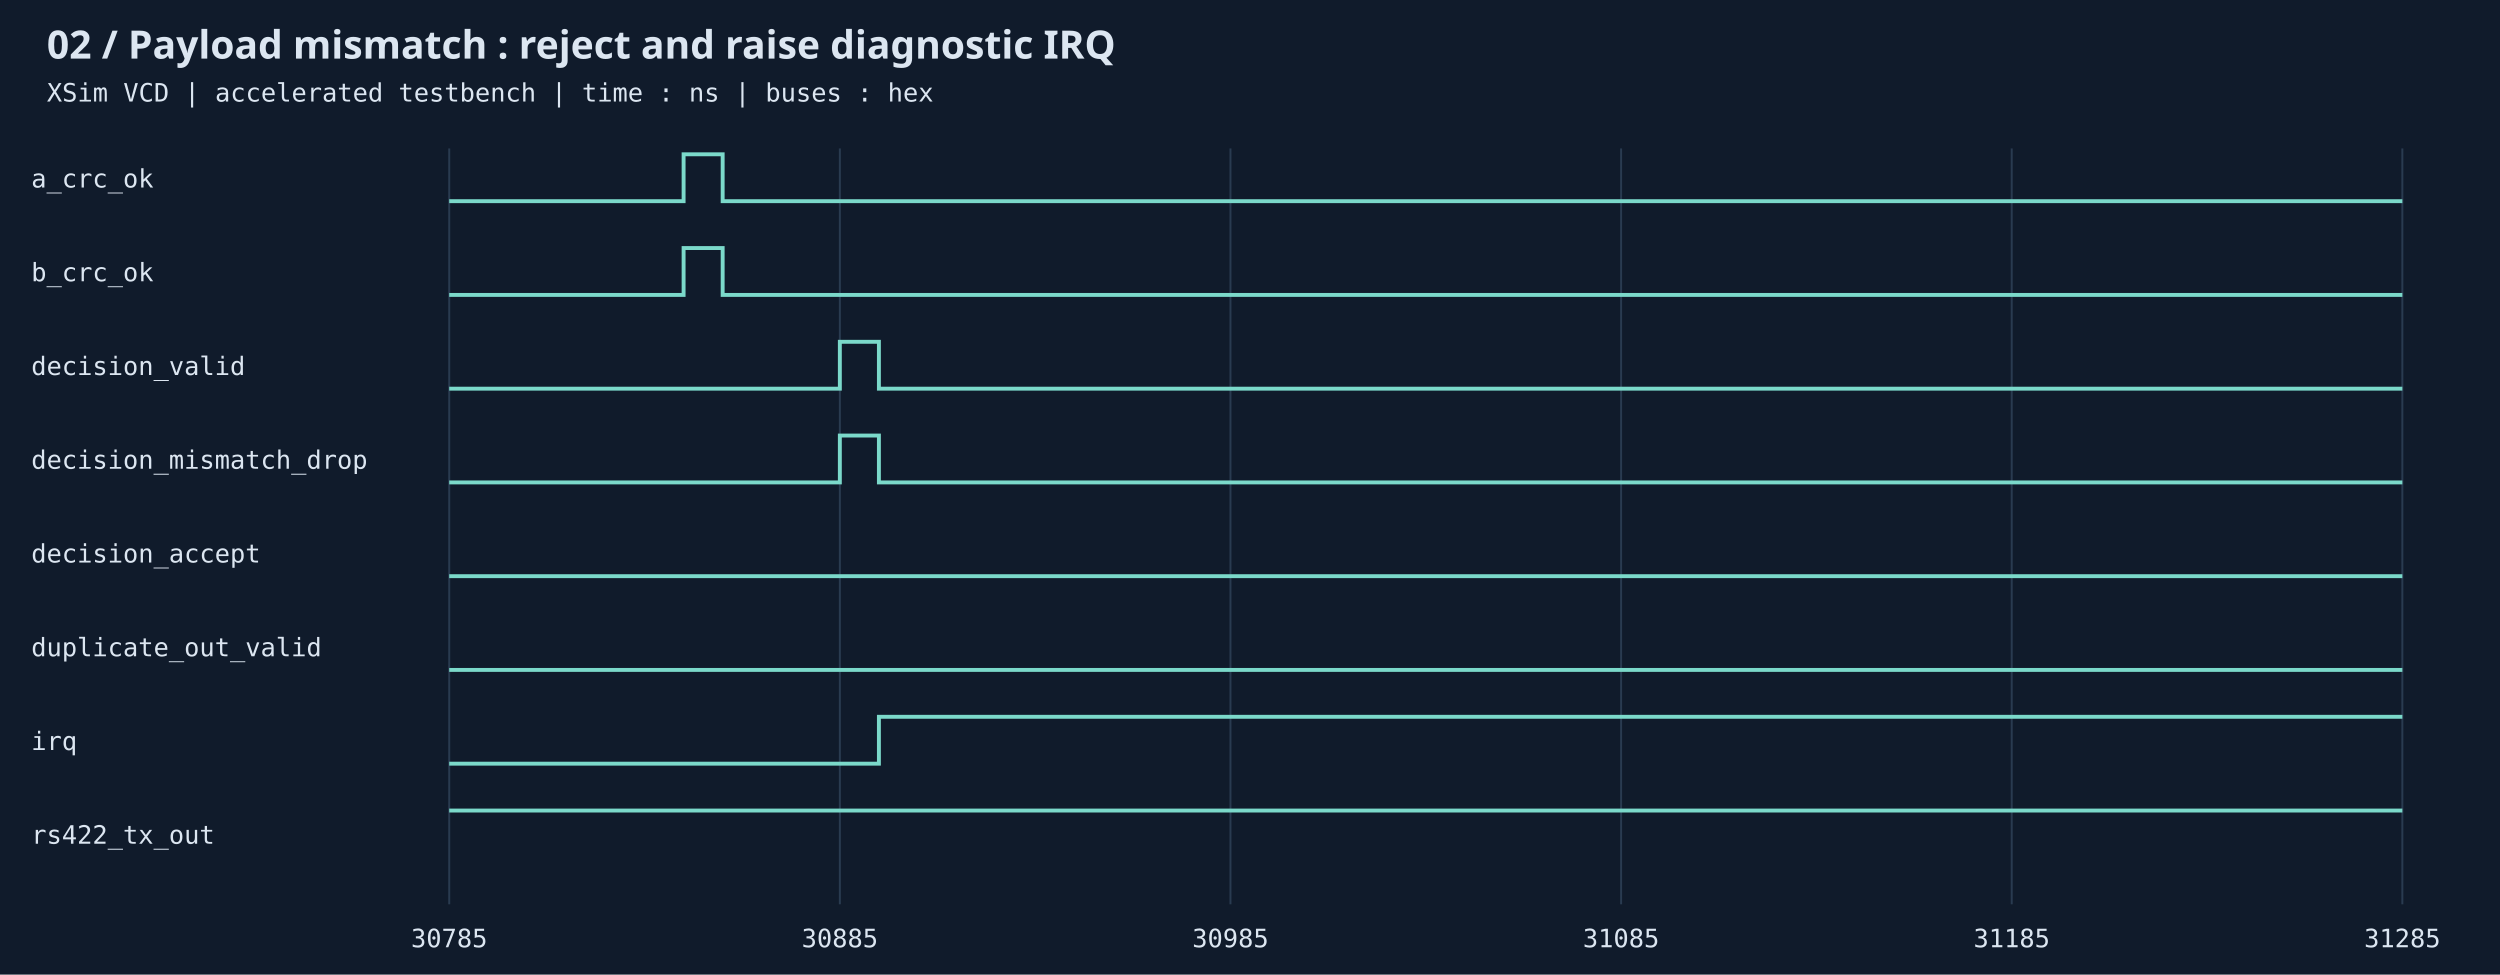
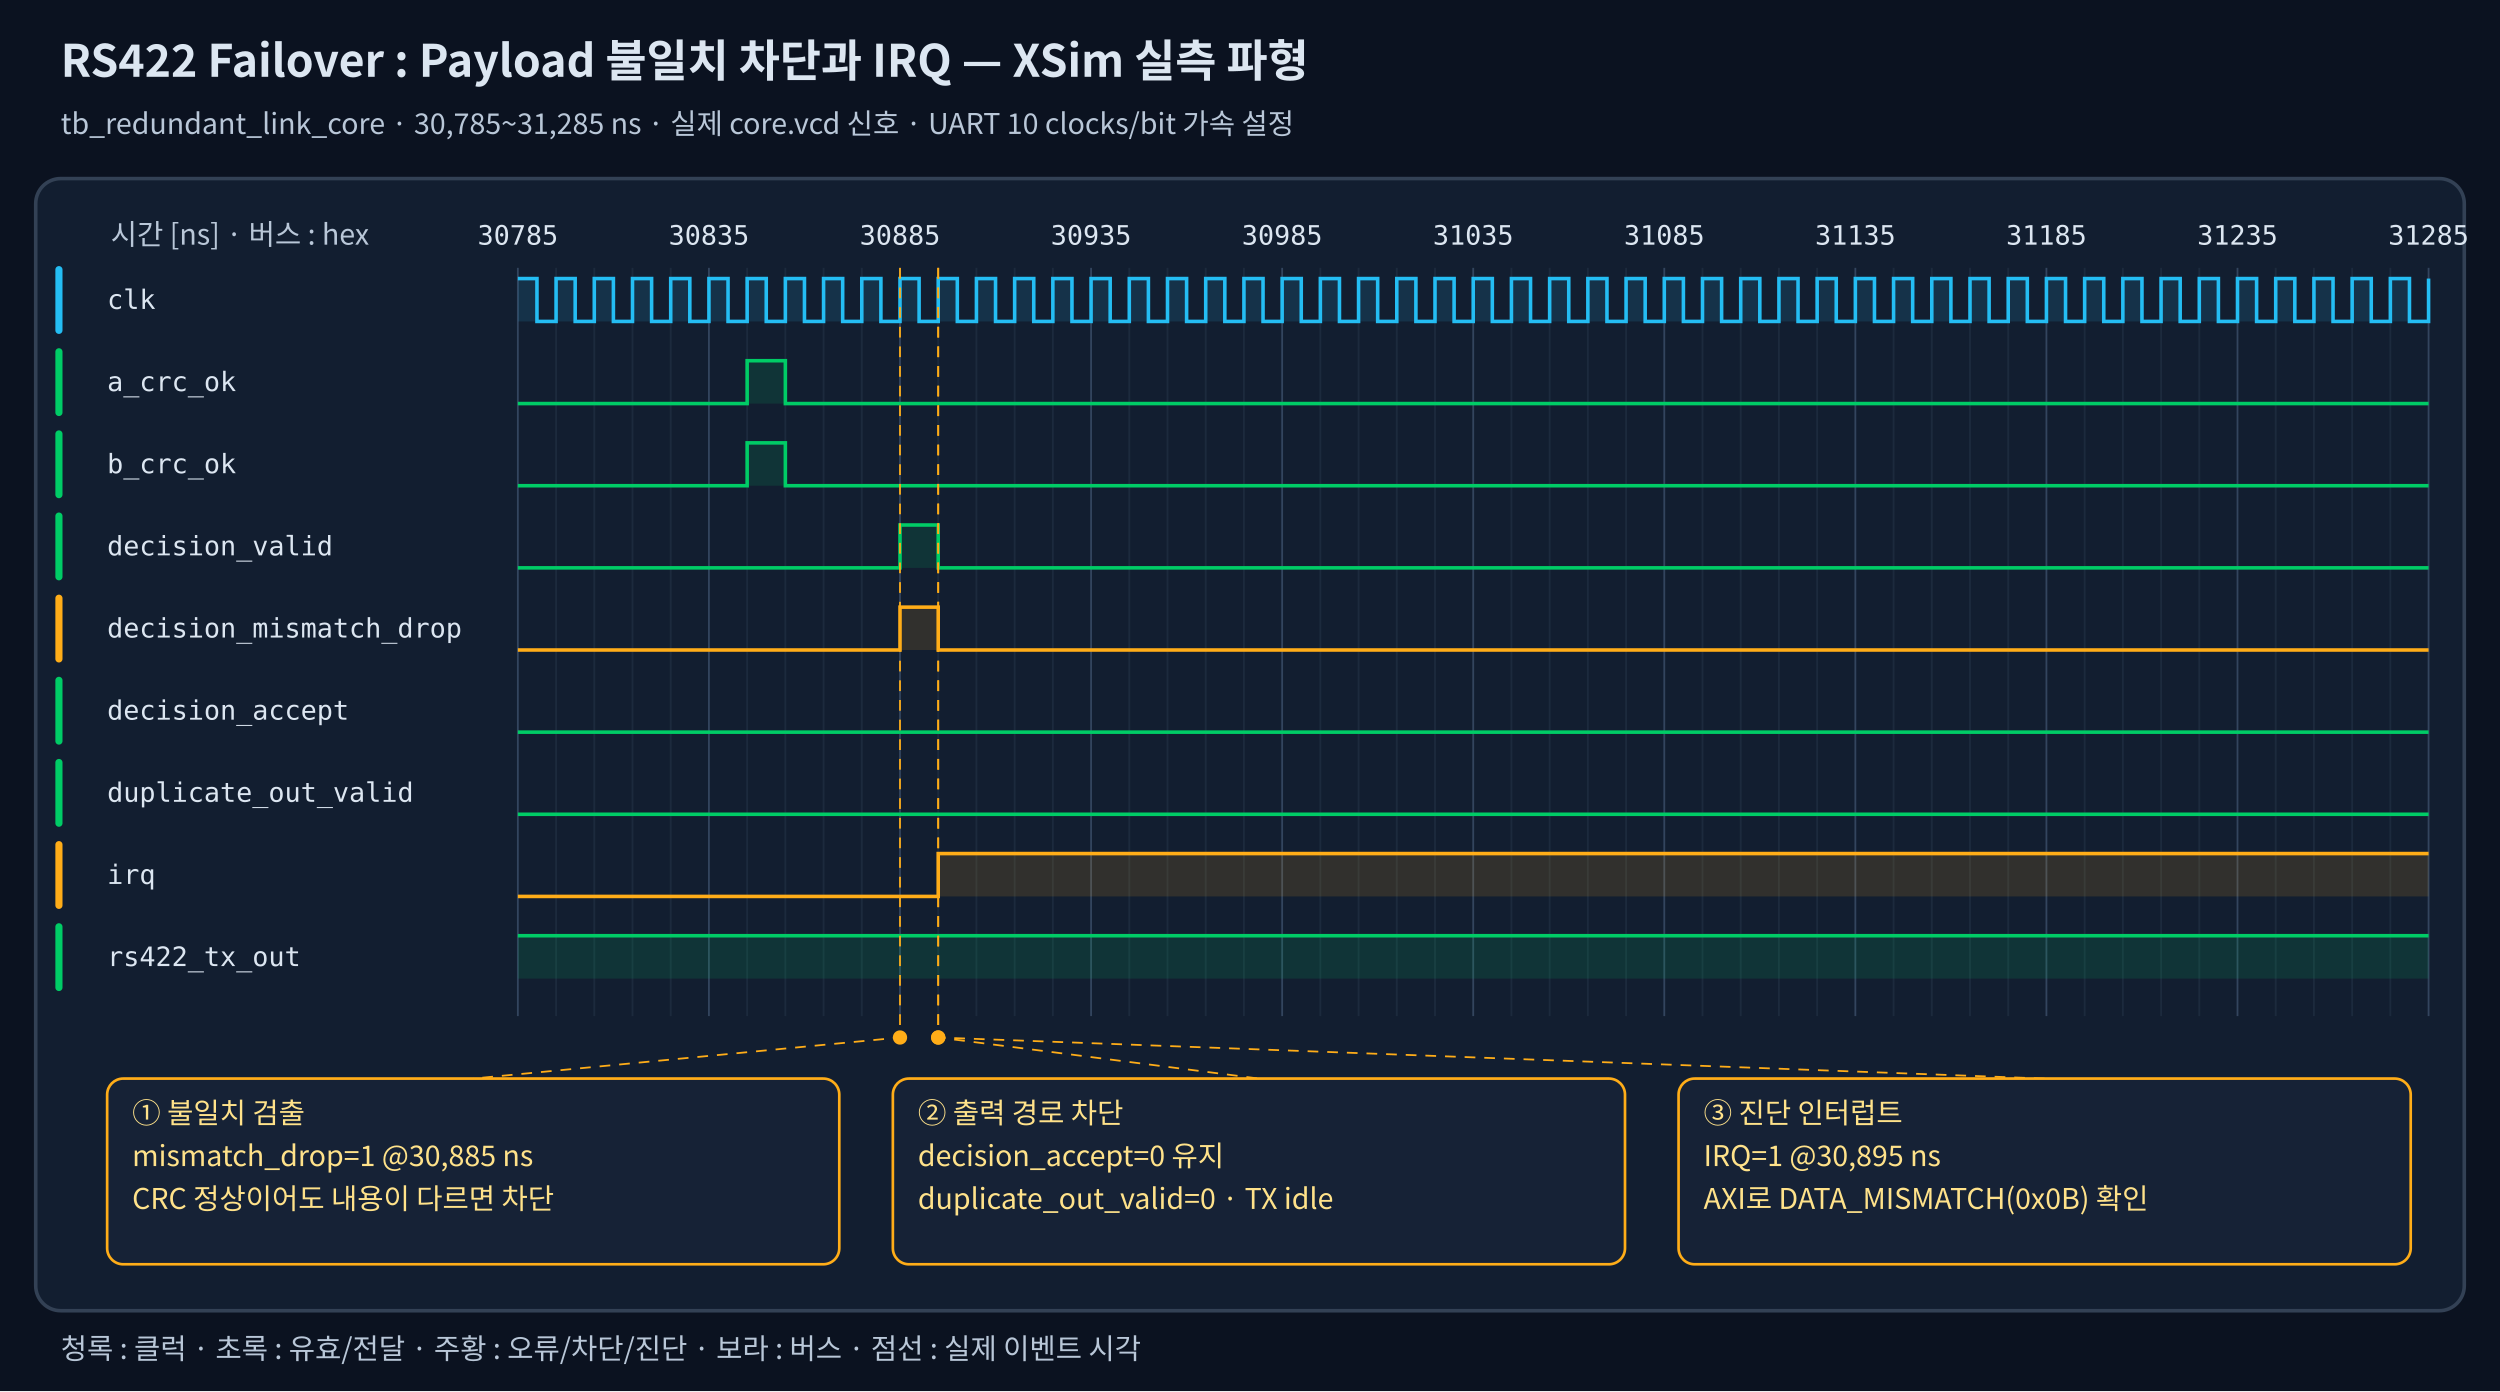
- <svg xmlns="http://www.w3.org/2000/svg" width="1280" height="499" viewBox="0 0 1280 499">
-   <rect width="100%" height="100%" fill="#101b2b" />
-   <style>text{font-family:monospace;fill:#dce6f1;font-size:13px}.title{font-family:sans-serif;font-size:20px;font-weight:bold}</style>
-   <text x="24" y="30" class="title">02 / Payload mismatch : reject and raise diagnostic IRQ</text>
-   <text x="24" y="52">XSim VCD | accelerated testbench | time : ns | buses : hex</text>
-   <path d="M230.0,76 V463" stroke="#293b50" />
-   <text x="230.0" y="485" text-anchor="middle">30785</text>
-   <path d="M430.0,76 V463" stroke="#293b50" />
-   <text x="430.0" y="485" text-anchor="middle">30885</text>
-   <path d="M630.0,76 V463" stroke="#293b50" />
-   <text x="630.0" y="485" text-anchor="middle">30985</text>
-   <path d="M830.0,76 V463" stroke="#293b50" />
-   <text x="830.0" y="485" text-anchor="middle">31085</text>
-   <path d="M1030.0,76 V463" stroke="#293b50" />
-   <text x="1030.0" y="485" text-anchor="middle">31185</text>
-   <path d="M1230.0,76 V463" stroke="#293b50" />
-   <text x="1230.0" y="485" text-anchor="middle">31285</text>
-   <text x="16" y="96">a_crc_ok</text>
-   <path d="M230.00,103H350.00V79H370.00V103H1230.00V103" fill="none" stroke="#7bd9ca" stroke-width="2" />
-   <text x="16" y="144">b_crc_ok</text>
-   <path d="M230.00,151H350.00V127H370.00V151H1230.00V151" fill="none" stroke="#7bd9ca" stroke-width="2" />
-   <text x="16" y="192">decision_valid</text>
-   <path d="M230.00,199H430.00V175H450.00V199H1230.00V199" fill="none" stroke="#7bd9ca" stroke-width="2" />
-   <text x="16" y="240">decision_mismatch_drop</text>
-   <path d="M230.00,247H430.00V223H450.00V247H1230.00V247" fill="none" stroke="#7bd9ca" stroke-width="2" />
-   <text x="16" y="288">decision_accept</text>
-   <path d="M230.00,295H1230.00V295" fill="none" stroke="#7bd9ca" stroke-width="2" />
-   <text x="16" y="336">duplicate_out_valid</text>
-   <path d="M230.00,343H1230.00V343" fill="none" stroke="#7bd9ca" stroke-width="2" />
-   <text x="16" y="384">irq</text>
-   <path d="M230.00,391H450.00V367H1230.00V367" fill="none" stroke="#7bd9ca" stroke-width="2" />
-   <text x="16" y="432">rs422_tx_out</text>
-   <path d="M230.00,415H1230.00V415" fill="none" stroke="#7bd9ca" stroke-width="2" />
+ <svg xmlns="http://www.w3.org/2000/svg" width="1400" height="779" viewBox="0 0 1400 779">
+   <rect width="100%" height="100%" fill="#0b1220" />
+   <style>text{font-family:"DejaVu Sans Mono",monospace;fill:#dce6f1;font-size:15px}.title,.note,.sub{font-family:"Noto Sans CJK KR",sans-serif}.title{font-size:25px;font-weight:bold}.note{fill:#ffe28a;font-size:16px}.sub{font-size:16px;fill:#b9c7d8}</style>
+   <text x="34" y="43" class="title">RS422 Failover : Payload 불일치 차단과 IRQ — XSim 실측 파형</text>
+   <text x="34" y="75" class="sub">tb_redundant_link_core · 30,785~31,285 ns · 실제 core.vcd 신호 · UART 10 clocks/bit 가속 설정</text>
+   <rect x="20" y="100" width="1360" height="634" rx="14" fill="#121e30" stroke="#334155" stroke-width="2" />
+   <text x="62" y="137" class="sub">시간 [ns] · 버스 : hex</text>
+   <path d="M290.0,150 V569" stroke="#33455e" />
+   <text x="290.0" y="137" text-anchor="middle">30785</text>
+   <path d="M311.4,150 V569" stroke="#1c2a3d" />
+   <path d="M332.8,150 V569" stroke="#1c2a3d" />
+   <path d="M354.2,150 V569" stroke="#1c2a3d" />
+   <path d="M375.6,150 V569" stroke="#1c2a3d" />
+   <path d="M397.0,150 V569" stroke="#33455e" />
+   <text x="397.0" y="137" text-anchor="middle">30835</text>
+   <path d="M418.4,150 V569" stroke="#1c2a3d" />
+   <path d="M439.8,150 V569" stroke="#1c2a3d" />
+   <path d="M461.2,150 V569" stroke="#1c2a3d" />
+   <path d="M482.6,150 V569" stroke="#1c2a3d" />
+   <path d="M504.0,150 V569" stroke="#33455e" />
+   <text x="504.0" y="137" text-anchor="middle">30885</text>
+   <path d="M525.4,150 V569" stroke="#1c2a3d" />
+   <path d="M546.8,150 V569" stroke="#1c2a3d" />
+   <path d="M568.2,150 V569" stroke="#1c2a3d" />
+   <path d="M589.6,150 V569" stroke="#1c2a3d" />
+   <path d="M611.0,150 V569" stroke="#33455e" />
+   <text x="611.0" y="137" text-anchor="middle">30935</text>
+   <path d="M632.4,150 V569" stroke="#1c2a3d" />
+   <path d="M653.8,150 V569" stroke="#1c2a3d" />
+   <path d="M675.2,150 V569" stroke="#1c2a3d" />
+   <path d="M696.6,150 V569" stroke="#1c2a3d" />
+   <path d="M718.0,150 V569" stroke="#33455e" />
+   <text x="718.0" y="137" text-anchor="middle">30985</text>
+   <path d="M739.4,150 V569" stroke="#1c2a3d" />
+   <path d="M760.8,150 V569" stroke="#1c2a3d" />
+   <path d="M782.2,150 V569" stroke="#1c2a3d" />
+   <path d="M803.6,150 V569" stroke="#1c2a3d" />
+   <path d="M825.0,150 V569" stroke="#33455e" />
+   <text x="825.0" y="137" text-anchor="middle">31035</text>
+   <path d="M846.4,150 V569" stroke="#1c2a3d" />
+   <path d="M867.8,150 V569" stroke="#1c2a3d" />
+   <path d="M889.2,150 V569" stroke="#1c2a3d" />
+   <path d="M910.6,150 V569" stroke="#1c2a3d" />
+   <path d="M932.0,150 V569" stroke="#33455e" />
+   <text x="932.0" y="137" text-anchor="middle">31085</text>
+   <path d="M953.4,150 V569" stroke="#1c2a3d" />
+   <path d="M974.8,150 V569" stroke="#1c2a3d" />
+   <path d="M996.2,150 V569" stroke="#1c2a3d" />
+   <path d="M1017.6,150 V569" stroke="#1c2a3d" />
+   <path d="M1039.0,150 V569" stroke="#33455e" />
+   <text x="1039.0" y="137" text-anchor="middle">31135</text>
+   <path d="M1060.4,150 V569" stroke="#1c2a3d" />
+   <path d="M1081.8,150 V569" stroke="#1c2a3d" />
+   <path d="M1103.2,150 V569" stroke="#1c2a3d" />
+   <path d="M1124.6,150 V569" stroke="#1c2a3d" />
+   <path d="M1146.0,150 V569" stroke="#33455e" />
+   <text x="1146.0" y="137" text-anchor="middle">31185</text>
+   <path d="M1167.4,150 V569" stroke="#1c2a3d" />
+   <path d="M1188.8,150 V569" stroke="#1c2a3d" />
+   <path d="M1210.2,150 V569" stroke="#1c2a3d" />
+   <path d="M1231.6,150 V569" stroke="#1c2a3d" />
+   <path d="M1253.0,150 V569" stroke="#33455e" />
+   <text x="1253.0" y="137" text-anchor="middle">31235</text>
+   <path d="M1274.4,150 V569" stroke="#1c2a3d" />
+   <path d="M1295.8,150 V569" stroke="#1c2a3d" />
+   <path d="M1317.2,150 V569" stroke="#1c2a3d" />
+   <path d="M1338.6,150 V569" stroke="#1c2a3d" />
+   <path d="M1360.0,150 V569" stroke="#33455e" />
+   <text x="1360.0" y="137" text-anchor="middle">31285</text>
+   <path d="M33,151 V185" stroke="#24bdf3" stroke-width="4" stroke-linecap="round" />
+   <text x="60" y="173">clk</text>
+   <rect x="290.0" y="156" width="10.7" height="24" fill="#24bdf3" opacity="0.13" />
+   <rect x="311.4" y="156" width="10.7" height="24" fill="#24bdf3" opacity="0.13" />
+   <rect x="332.8" y="156" width="10.7" height="24" fill="#24bdf3" opacity="0.13" />
+   <rect x="354.2" y="156" width="10.7" height="24" fill="#24bdf3" opacity="0.13" />
+   <rect x="375.6" y="156" width="10.7" height="24" fill="#24bdf3" opacity="0.13" />
+   <rect x="397.0" y="156" width="10.7" height="24" fill="#24bdf3" opacity="0.13" />
+   <rect x="418.4" y="156" width="10.7" height="24" fill="#24bdf3" opacity="0.13" />
+   <rect x="439.8" y="156" width="10.7" height="24" fill="#24bdf3" opacity="0.13" />
+   <rect x="461.2" y="156" width="10.7" height="24" fill="#24bdf3" opacity="0.13" />
+   <rect x="482.6" y="156" width="10.7" height="24" fill="#24bdf3" opacity="0.13" />
+   <rect x="504.0" y="156" width="10.7" height="24" fill="#24bdf3" opacity="0.13" />
+   <rect x="525.4" y="156" width="10.7" height="24" fill="#24bdf3" opacity="0.13" />
+   <rect x="546.8" y="156" width="10.7" height="24" fill="#24bdf3" opacity="0.13" />
+   <rect x="568.2" y="156" width="10.7" height="24" fill="#24bdf3" opacity="0.13" />
+   <rect x="589.6" y="156" width="10.7" height="24" fill="#24bdf3" opacity="0.13" />
+   <rect x="611.0" y="156" width="10.7" height="24" fill="#24bdf3" opacity="0.13" />
+   <rect x="632.4" y="156" width="10.7" height="24" fill="#24bdf3" opacity="0.13" />
+   <rect x="653.8" y="156" width="10.7" height="24" fill="#24bdf3" opacity="0.13" />
+   <rect x="675.2" y="156" width="10.7" height="24" fill="#24bdf3" opacity="0.13" />
+   <rect x="696.6" y="156" width="10.7" height="24" fill="#24bdf3" opacity="0.13" />
+   <rect x="718.0" y="156" width="10.7" height="24" fill="#24bdf3" opacity="0.13" />
+   <rect x="739.4" y="156" width="10.7" height="24" fill="#24bdf3" opacity="0.13" />
+   <rect x="760.8" y="156" width="10.7" height="24" fill="#24bdf3" opacity="0.13" />
+   <rect x="782.2" y="156" width="10.7" height="24" fill="#24bdf3" opacity="0.13" />
+   <rect x="803.6" y="156" width="10.7" height="24" fill="#24bdf3" opacity="0.13" />
+   <rect x="825.0" y="156" width="10.7" height="24" fill="#24bdf3" opacity="0.13" />
+   <rect x="846.4" y="156" width="10.7" height="24" fill="#24bdf3" opacity="0.13" />
+   <rect x="867.8" y="156" width="10.7" height="24" fill="#24bdf3" opacity="0.13" />
+   <rect x="889.2" y="156" width="10.7" height="24" fill="#24bdf3" opacity="0.13" />
+   <rect x="910.6" y="156" width="10.7" height="24" fill="#24bdf3" opacity="0.13" />
+   <rect x="932.0" y="156" width="10.7" height="24" fill="#24bdf3" opacity="0.13" />
+   <rect x="953.4" y="156" width="10.7" height="24" fill="#24bdf3" opacity="0.13" />
+   <rect x="974.8" y="156" width="10.7" height="24" fill="#24bdf3" opacity="0.13" />
+   <rect x="996.2" y="156" width="10.7" height="24" fill="#24bdf3" opacity="0.13" />
+   <rect x="1017.6" y="156" width="10.7" height="24" fill="#24bdf3" opacity="0.13" />
+   <rect x="1039.0" y="156" width="10.7" height="24" fill="#24bdf3" opacity="0.13" />
+   <rect x="1060.4" y="156" width="10.7" height="24" fill="#24bdf3" opacity="0.13" />
+   <rect x="1081.8" y="156" width="10.7" height="24" fill="#24bdf3" opacity="0.13" />
+   <rect x="1103.2" y="156" width="10.7" height="24" fill="#24bdf3" opacity="0.13" />
+   <rect x="1124.6" y="156" width="10.7" height="24" fill="#24bdf3" opacity="0.13" />
+   <rect x="1146.0" y="156" width="10.7" height="24" fill="#24bdf3" opacity="0.13" />
+   <rect x="1167.4" y="156" width="10.7" height="24" fill="#24bdf3" opacity="0.13" />
+   <rect x="1188.8" y="156" width="10.7" height="24" fill="#24bdf3" opacity="0.13" />
+   <rect x="1210.2" y="156" width="10.7" height="24" fill="#24bdf3" opacity="0.13" />
+   <rect x="1231.6" y="156" width="10.7" height="24" fill="#24bdf3" opacity="0.13" />
+   <rect x="1253.0" y="156" width="10.7" height="24" fill="#24bdf3" opacity="0.13" />
+   <rect x="1274.4" y="156" width="10.7" height="24" fill="#24bdf3" opacity="0.13" />
+   <rect x="1295.8" y="156" width="10.7" height="24" fill="#24bdf3" opacity="0.13" />
+   <rect x="1317.2" y="156" width="10.7" height="24" fill="#24bdf3" opacity="0.13" />
+   <rect x="1338.6" y="156" width="10.7" height="24" fill="#24bdf3" opacity="0.13" />
+   <path d="M290.00,156H300.70V180H311.40V156H322.10V180H332.80V156H343.50V180H354.20V156H364.90V180H375.60V156H386.30V180H397.00V156H407.70V180H418.40V156H429.10V180H439.80V156H450.50V180H461.20V156H471.90V180H482.60V156H493.30V180H504.00V156H514.70V180H525.40V156H536.10V180H546.80V156H557.50V180H568.20V156H578.90V180H589.60V156H600.30V180H611.00V156H621.70V180H632.40V156H643.10V180H653.80V156H664.50V180H675.20V156H685.90V180H696.60V156H707.30V180H718.00V156H728.70V180H739.40V156H750.10V180H760.80V156H771.50V180H782.20V156H792.90V180H803.60V156H814.30V180H825.00V156H835.70V180H846.40V156H857.10V180H867.80V156H878.50V180H889.20V156H899.90V180H910.60V156H921.30V180H932.00V156H942.70V180H953.40V156H964.10V180H974.80V156H985.50V180H996.20V156H1006.90V180H1017.60V156H1028.30V180H1039.00V156H1049.70V180H1060.40V156H1071.10V180H1081.80V156H1092.50V180H1103.20V156H1113.90V180H1124.60V156H1135.30V180H1146.00V156H1156.70V180H1167.40V156H1178.10V180H1188.80V156H1199.50V180H1210.20V156H1220.90V180H1231.60V156H1242.30V180H1253.00V156H1263.70V180H1274.40V156H1285.10V180H1295.80V156H1306.50V180H1317.20V156H1327.90V180H1338.60V156H1349.30V180H1360.00V156" fill="none" stroke="#24bdf3" stroke-width="2" />
+   <path d="M33,197 V231" stroke="#00cc66" stroke-width="4" stroke-linecap="round" />
+   <text x="60" y="219">a_crc_ok</text>
+   <rect x="418.4" y="202" width="21.4" height="24" fill="#00cc66" opacity="0.13" />
+   <path d="M290.00,226H418.40V202H439.80V226H1360.00V226" fill="none" stroke="#00cc66" stroke-width="2" />
+   <path d="M33,243 V277" stroke="#00cc66" stroke-width="4" stroke-linecap="round" />
+   <text x="60" y="265">b_crc_ok</text>
+   <rect x="418.4" y="248" width="21.4" height="24" fill="#00cc66" opacity="0.13" />
+   <path d="M290.00,272H418.40V248H439.80V272H1360.00V272" fill="none" stroke="#00cc66" stroke-width="2" />
+   <path d="M33,289 V323" stroke="#00cc66" stroke-width="4" stroke-linecap="round" />
+   <text x="60" y="311">decision_valid</text>
+   <rect x="504.0" y="294" width="21.4" height="24" fill="#00cc66" opacity="0.13" />
+   <path d="M290.00,318H504.00V294H525.40V318H1360.00V318" fill="none" stroke="#00cc66" stroke-width="2" />
+   <path d="M33,335 V369" stroke="#ffad18" stroke-width="4" stroke-linecap="round" />
+   <text x="60" y="357">decision_mismatch_drop</text>
+   <rect x="504.0" y="340" width="21.4" height="24" fill="#ffad18" opacity="0.13" />
+   <path d="M290.00,364H504.00V340H525.40V364H1360.00V364" fill="none" stroke="#ffad18" stroke-width="2" />
+   <path d="M33,381 V415" stroke="#00cc66" stroke-width="4" stroke-linecap="round" />
+   <text x="60" y="403">decision_accept</text>
+   <path d="M290.00,410H1360.00V410" fill="none" stroke="#00cc66" stroke-width="2" />
+   <path d="M33,427 V461" stroke="#00cc66" stroke-width="4" stroke-linecap="round" />
+   <text x="60" y="449">duplicate_out_valid</text>
+   <path d="M290.00,456H1360.00V456" fill="none" stroke="#00cc66" stroke-width="2" />
+   <path d="M33,473 V507" stroke="#ffad18" stroke-width="4" stroke-linecap="round" />
+   <text x="60" y="495">irq</text>
+   <rect x="525.4" y="478" width="834.6" height="24" fill="#ffad18" opacity="0.13" />
+   <path d="M290.00,502H525.40V478H1360.00V478" fill="none" stroke="#ffad18" stroke-width="2" />
+   <path d="M33,519 V553" stroke="#00cc66" stroke-width="4" stroke-linecap="round" />
+   <text x="60" y="541">rs422_tx_out</text>
+   <rect x="290.0" y="524" width="1070.0" height="24" fill="#00cc66" opacity="0.13" />
+   <path d="M290.00,524H1360.00V524" fill="none" stroke="#00cc66" stroke-width="2" />
+   <path d="M504.0,150 V581 L265.0,604" stroke="#ffad18" stroke-dasharray="6 5" fill="none" />
+   <circle cx="504.0" cy="581" r="4" fill="#ffad18" />
+   <rect x="60" y="604" width="410" height="104" rx="9" fill="#162236" stroke="#ffad18" stroke-width="1.5" />
+   <text x="74" y="629" class="note">① 불일치 검출</text>
+   <text x="74" y="653" class="note">mismatch_drop=1 @30,885 ns</text>
+   <text x="74" y="677" class="note">CRC 정상이어도 내용이 다르면 차단</text>
+   <path d="M525.4,150 V581 L705.0,604" stroke="#ffad18" stroke-dasharray="6 5" fill="none" />
+   <circle cx="525.4" cy="581" r="4" fill="#ffad18" />
+   <rect x="500" y="604" width="410" height="104" rx="9" fill="#162236" stroke="#ffad18" stroke-width="1.5" />
+   <text x="514" y="629" class="note">② 출력 경로 차단</text>
+   <text x="514" y="653" class="note">decision_accept=0 유지</text>
+   <text x="514" y="677" class="note">duplicate_out_valid=0 · TX idle</text>
+   <path d="M525.4,150 V581 L1145.0,604" stroke="#ffad18" stroke-dasharray="6 5" fill="none" />
+   <circle cx="525.4" cy="581" r="4" fill="#ffad18" />
+   <rect x="940" y="604" width="410" height="104" rx="9" fill="#162236" stroke="#ffad18" stroke-width="1.5" />
+   <text x="954" y="629" class="note">③ 진단 인터럽트</text>
+   <text x="954" y="653" class="note">IRQ=1 @30,895 ns</text>
+   <text x="954" y="677" class="note">AXI로 DATA_MISMATCH(0x0B) 확인</text>
+   <text x="34" y="761" class="sub">청록 : 클럭 · 초록 : 유효/전달 · 주황 : 오류/차단/진단 · 보라 : 버스 · 점선 : 실제 이벤트 시각</text>
</svg>
